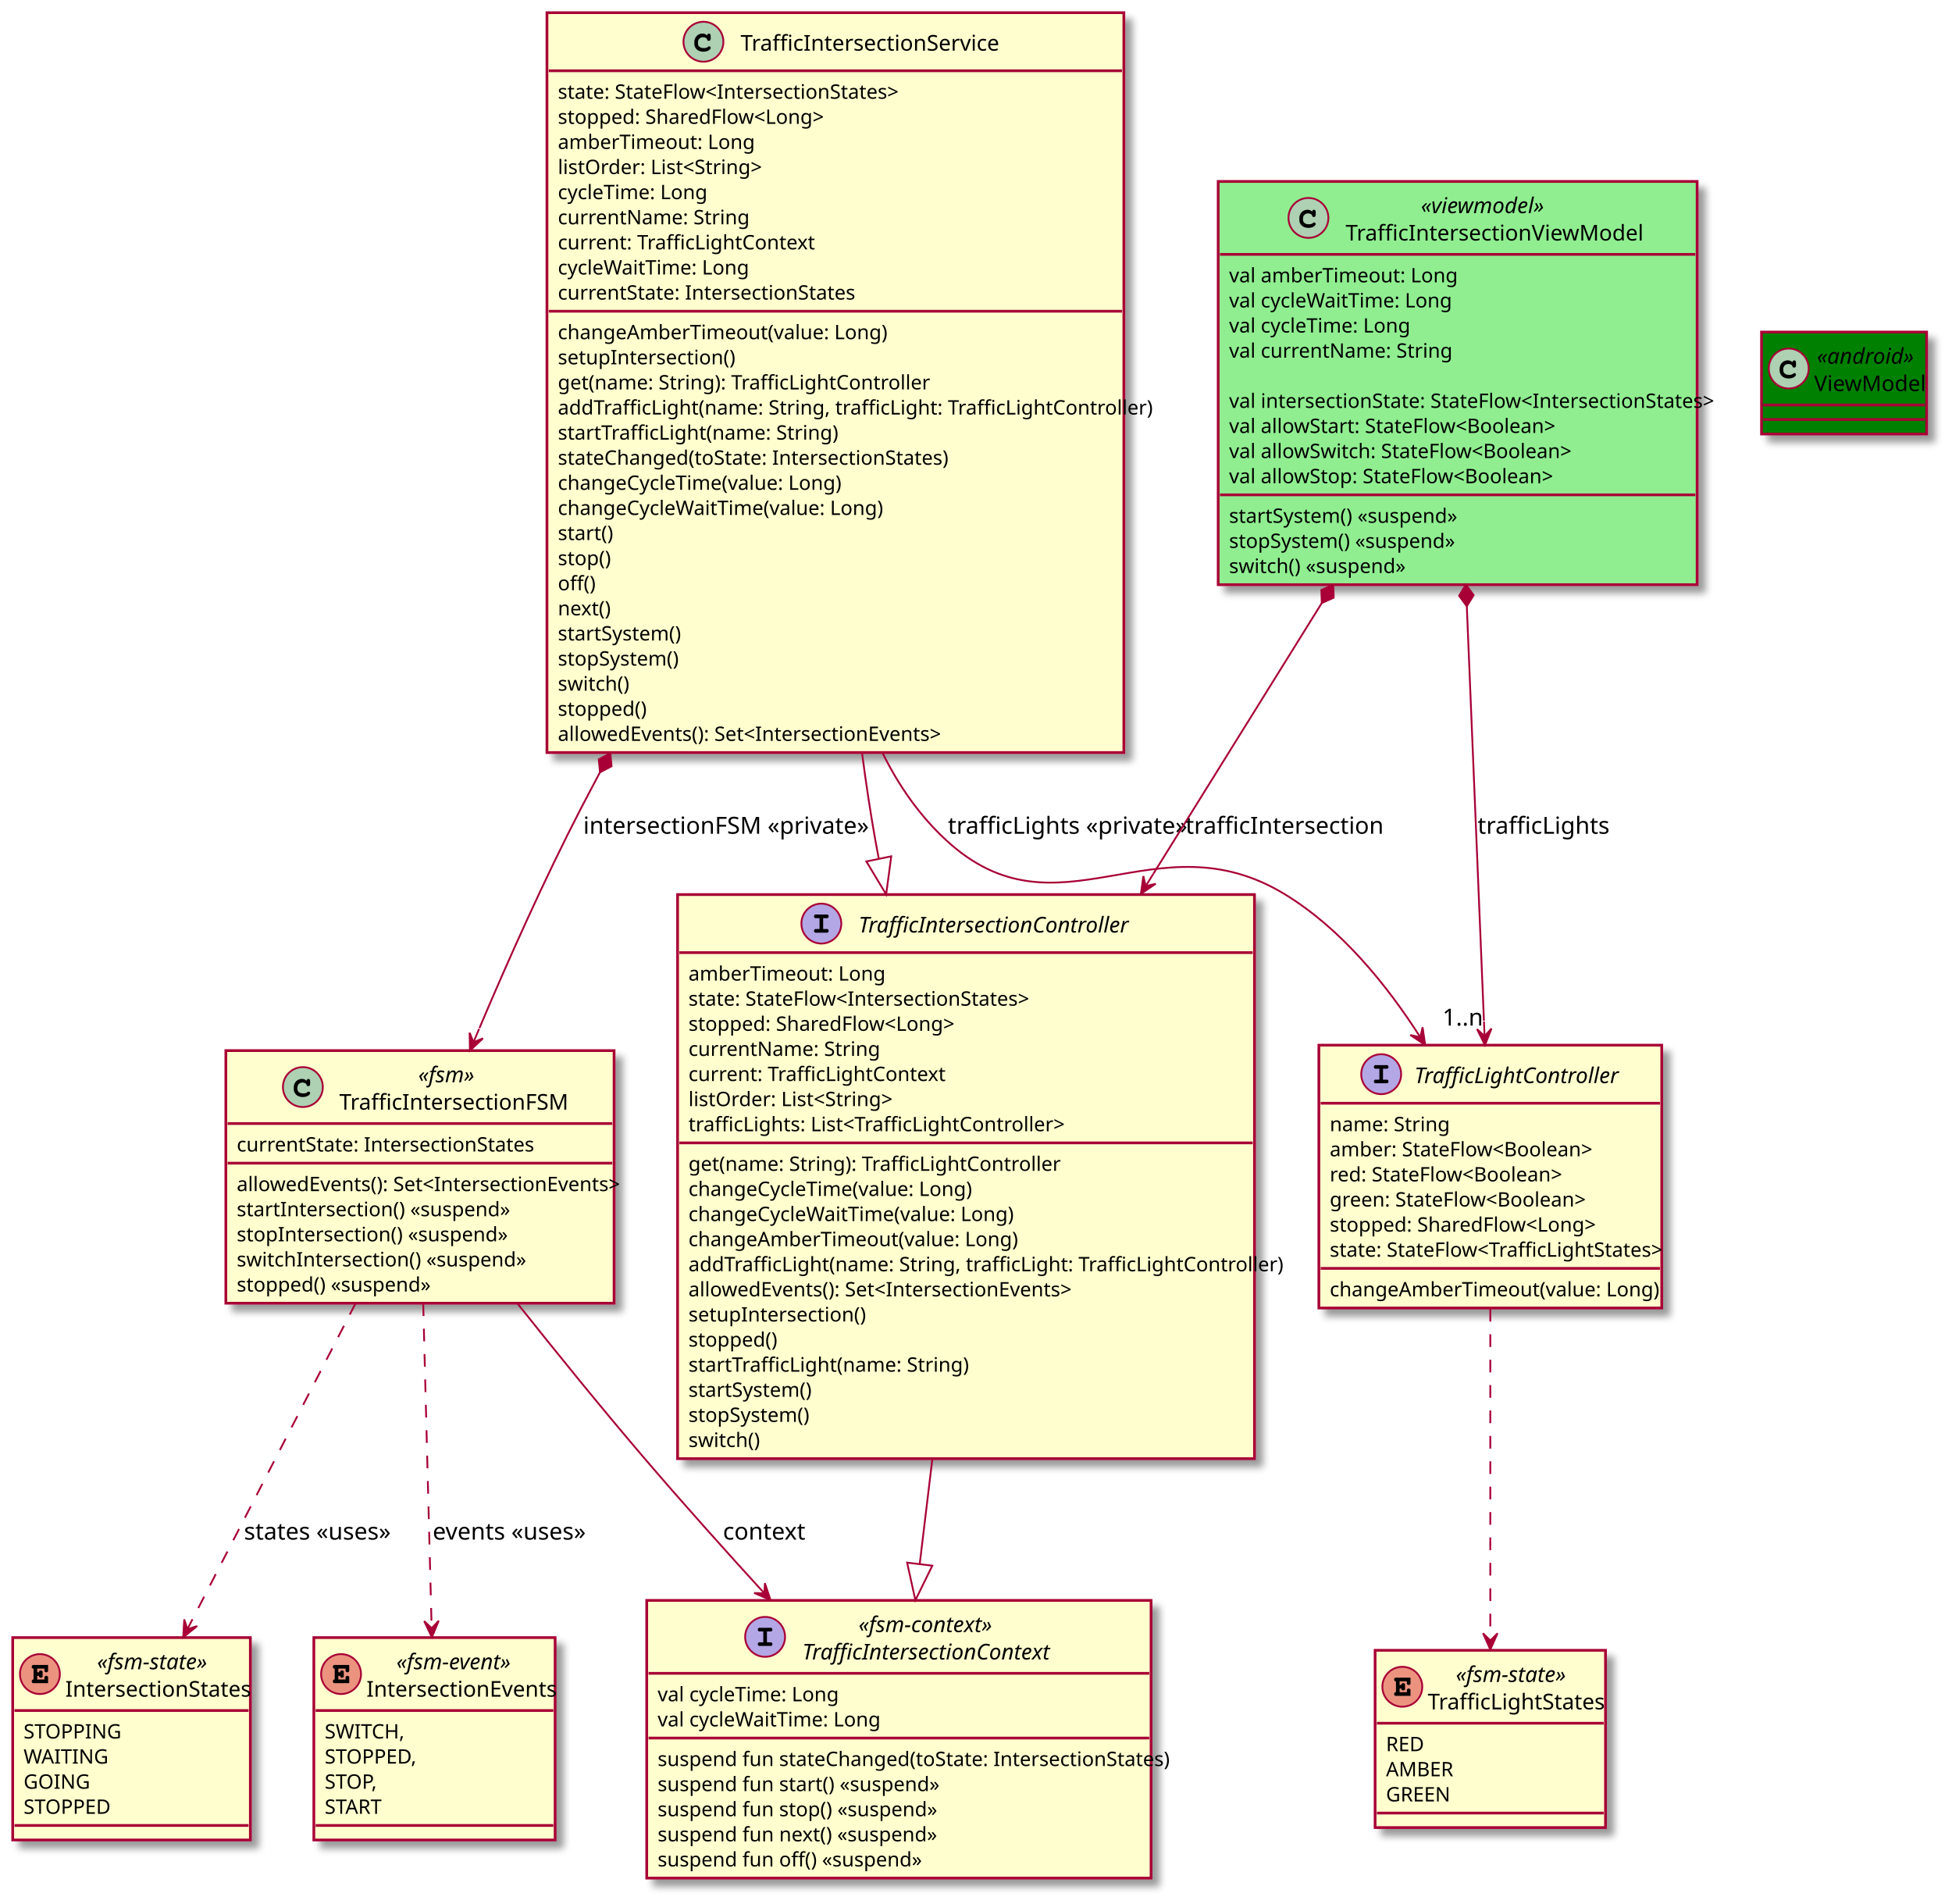
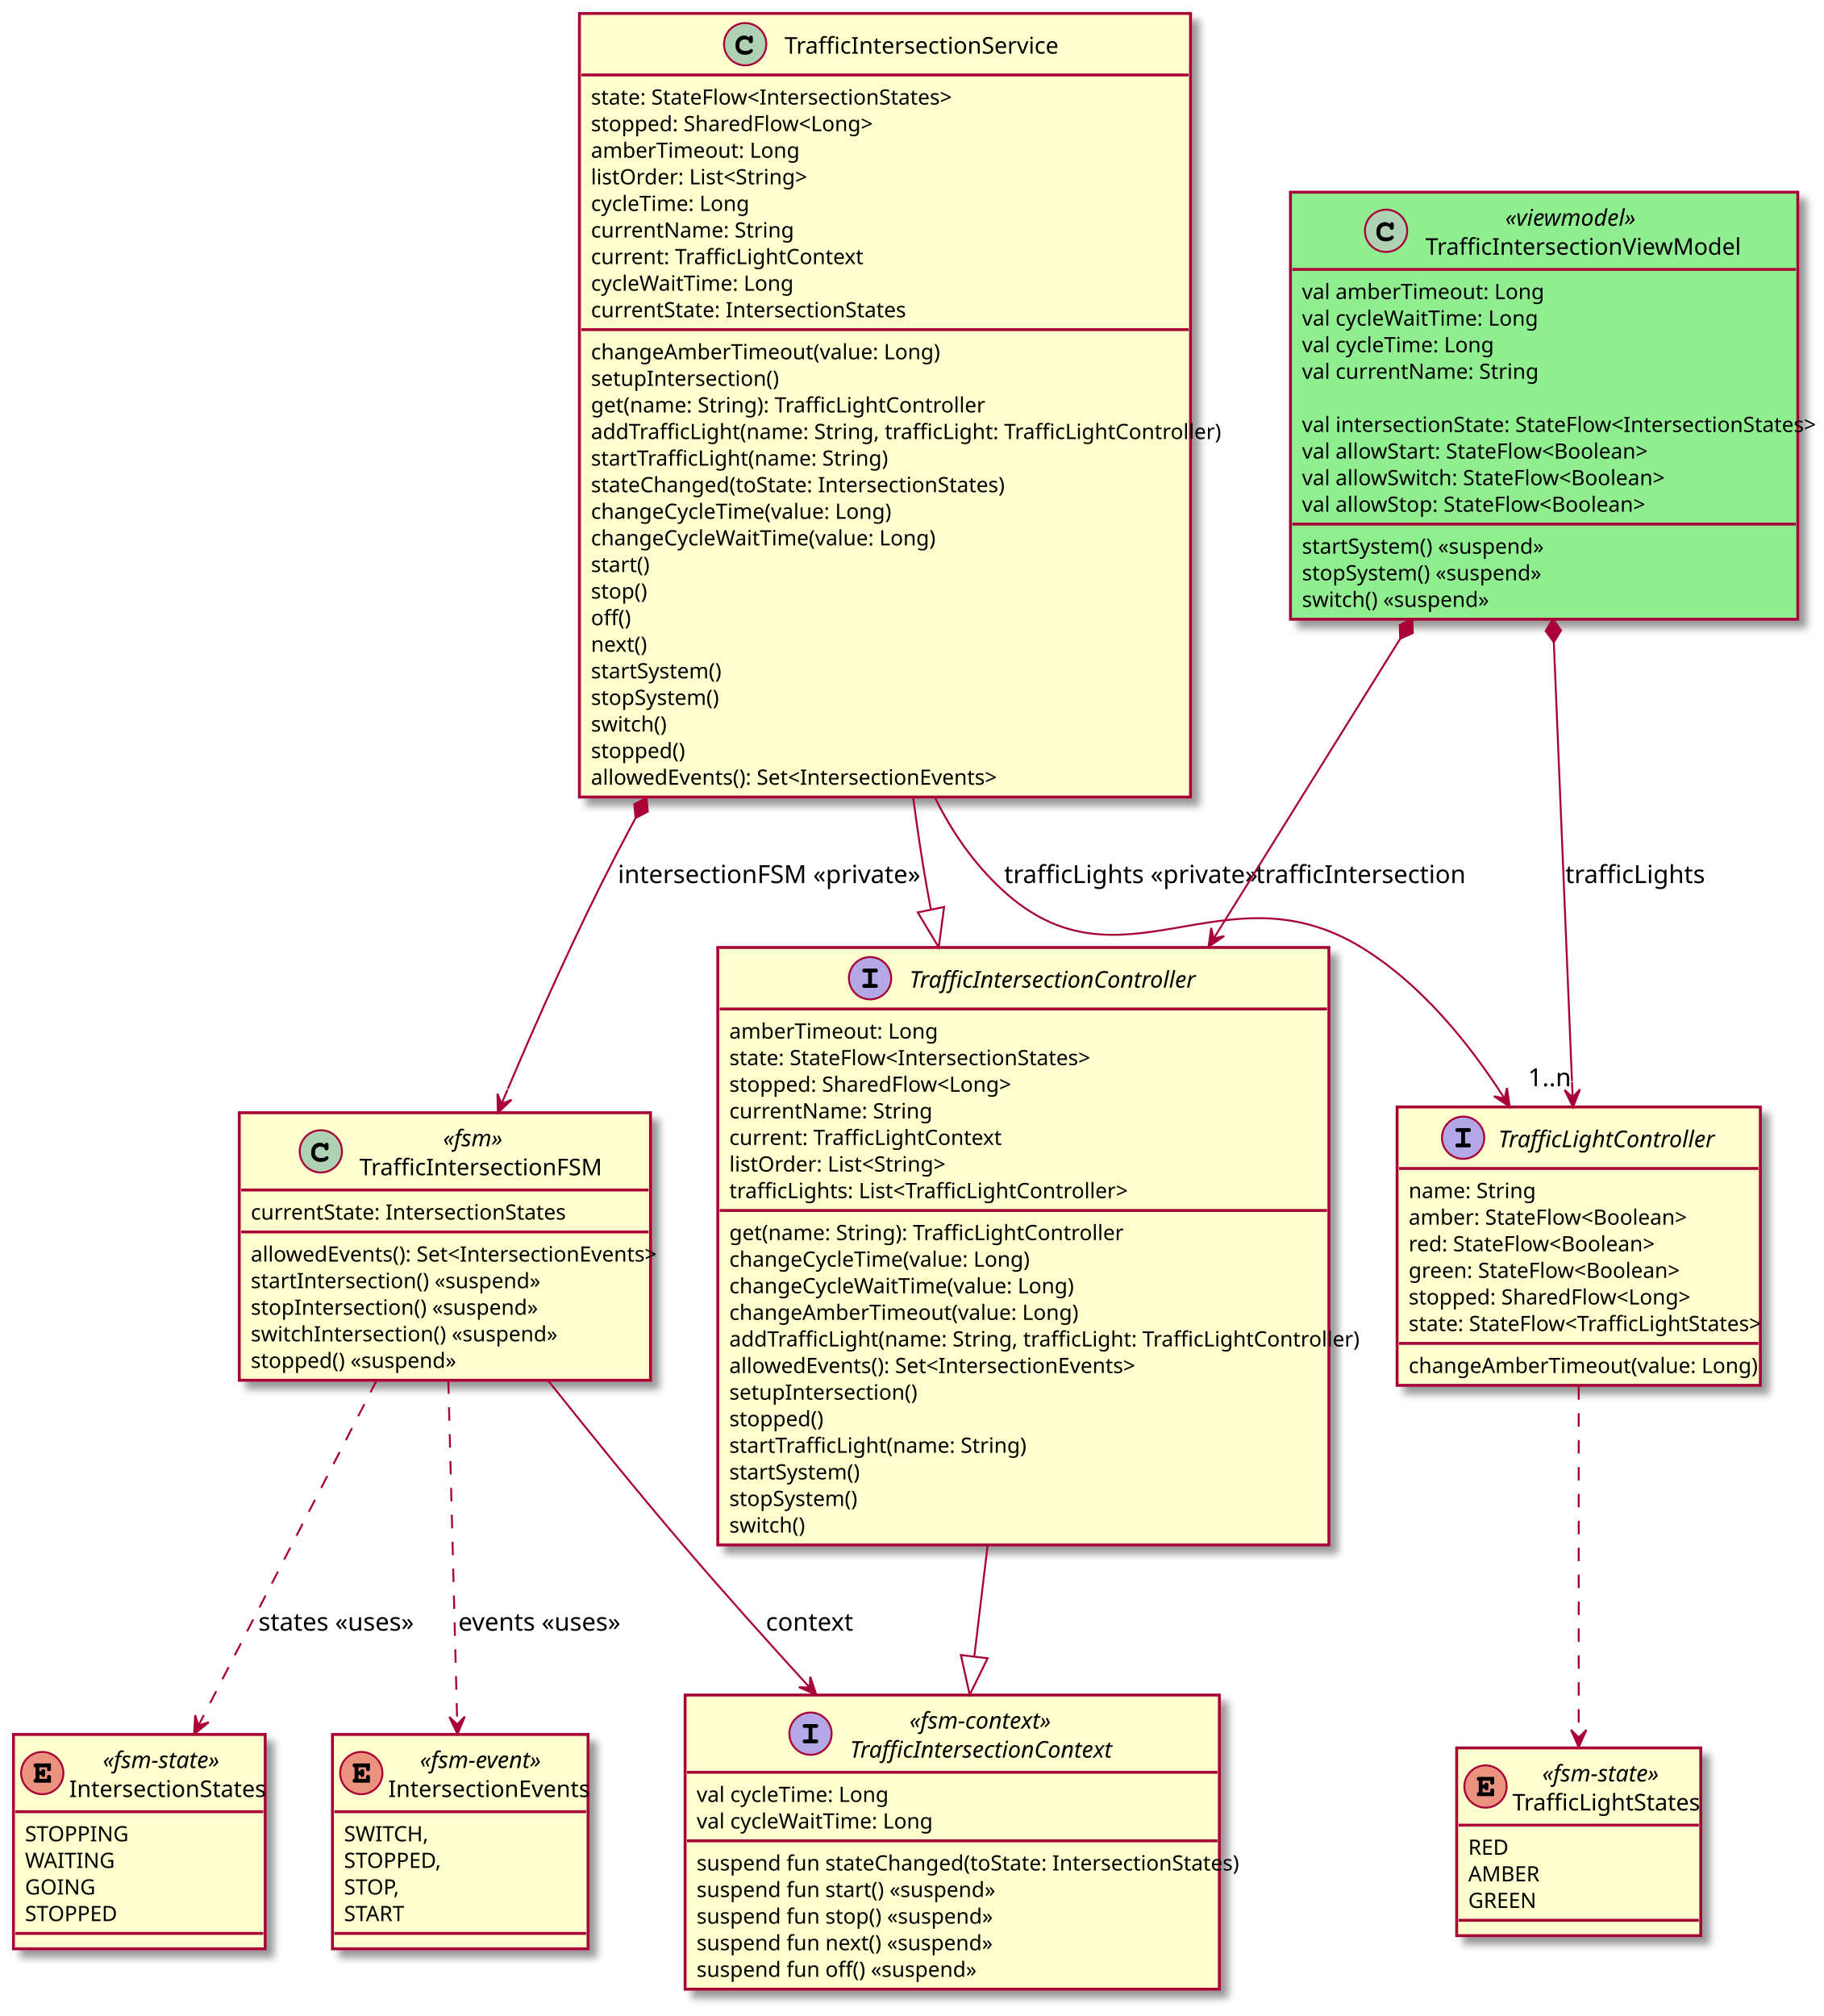
- <svg xmlns="http://www.w3.org/2000/svg" contentScriptType="application/ecmascript" contentStyleType="text/css" height="1049px" preserveAspectRatio="none" style="width:1076px;height:1049px;background:#FFFFFF;" version="1.1" viewBox="0 0 1076 1049" width="1076px" zoomAndPan="magnify">
+ <svg xmlns="http://www.w3.org/2000/svg" contentScriptType="application/ecmascript" contentStyleType="text/css" height="1049px" preserveAspectRatio="none" style="width:949px;height:1049px;background:#FFFFFF;" version="1.1" viewBox="0 0 949 1049" width="949px" zoomAndPan="magnify">
  <defs>
-     <filter height="300%" id="f8asxuftfa3bj" width="300%" x="-1" y="-1">
+     <filter height="300%" id="fidigchudh7mb" width="300%" x="-1" y="-1">
      <feGaussianBlur result="blurOut" stdDeviation="2.0" />
      <feColorMatrix in="blurOut" result="blurOut2" type="matrix" values="0 0 0 0 0 0 0 0 0 0 0 0 0 0 0 0 0 0 .4 0" />
      <feOffset dx="4.0" dy="4.0" in="blurOut2" result="blurOut3" />
      <feBlend in="SourceGraphic" in2="blurOut3" mode="normal" />
    </filter>
  </defs>
  <g>
-     <rect codeLine="2" fill="#FEFECE" filter="url(#f8asxuftfa3bj)" height="97.695" id="TrafficLightStates" style="stroke:#A80036;stroke-width:1.5;" width="127" x="758" y="909.5" />
+     <rect codeLine="2" fill="#FEFECE" filter="url(#fidigchudh7mb)" height="97.695" id="TrafficLightStates" style="stroke:#A80036;stroke-width:1.5;" width="127" x="758" y="909.5" />
    <ellipse cx="773" cy="929.594" fill="#EB937F" rx="11" ry="11" style="stroke:#A80036;stroke-width:1.0;" />
    <path d="M771.5,930.594 L771.5,932.594 L775.5,932.594 L775.5,931.594 L775.5,931.109 L776.125,930.594 L776.5,930.594 L776.875,930.594 L777.5,931.109 L777.5,931.594 L777.5,934.594 L769.5,934.594 L769.016,934.594 L768.5,933.969 L768.5,933.594 L768.5,933.219 L769.016,932.594 L769.5,932.594 L769.5,932.594 L769.5,926.594 L769.5,926.594 L769.016,926.594 L768.5,925.969 L768.5,925.594 L768.5,925.219 L769.016,924.594 L769.5,924.594 L777.5,924.594 L777.5,927.594 L777.5,928.078 L776.875,928.594 L776.5,928.594 L776.125,928.594 L775.5,928.078 L775.5,927.594 L775.5,926.594 L771.5,926.594 L771.5,928.594 L772.5,928.594 L772.5,928.109 L772.5,928.109 L773.125,927.594 L773.5,927.594 L773.875,927.594 L774.5,928.109 L774.5,928.594 L774.5,930.594 L774.5,931.078 L773.875,931.594 L773.875,931.594 L773.5,931.594 L773.125,931.594 L772.5,931.078 L772.5,931.078 L772.5,930.594 L771.5,930.594 Z " fill="#000000" />
    <text fill="#000000" font-family="sans-serif" font-size="12" font-style="italic" lengthAdjust="spacing" textLength="64" x="802.5" y="926.957">«fsm-state»</text>
    <text fill="#000000" font-family="sans-serif" font-size="12" lengthAdjust="spacing" textLength="95" x="787" y="942.051">TrafficLightStates</text>
    <line style="stroke:#A80036;stroke-width:1.5;" x1="759" x2="884" y1="949.688" y2="949.688" />
    <text fill="#000000" font-family="sans-serif" font-size="11" lengthAdjust="spacing" textLength="20" x="764" y="965.106">RED</text>
    <text fill="#000000" font-family="sans-serif" font-size="11" lengthAdjust="spacing" textLength="36" x="764" y="978.942">AMBER</text>
    <text fill="#000000" font-family="sans-serif" font-size="11" lengthAdjust="spacing" textLength="34" x="764" y="992.778">GREEN</text>
    <line style="stroke:#A80036;stroke-width:1.5;" x1="759" x2="884" y1="999.195" y2="999.195" />
-     <rect codeLine="8" fill="#FEFECE" filter="url(#f8asxuftfa3bj)" height="144.852" id="TrafficLightController" style="stroke:#A80036;stroke-width:1.5;" width="189" x="727" y="576" />
+     <rect codeLine="8" fill="#FEFECE" filter="url(#fidigchudh7mb)" height="144.852" id="TrafficLightController" style="stroke:#A80036;stroke-width:1.5;" width="189" x="727" y="576" />
    <ellipse cx="761.35" cy="592" fill="#B4A7E5" rx="11" ry="11" style="stroke:#A80036;stroke-width:1.0;" />
    <path d="M762.35,589 L762.35,595 L764.35,595 L764.834,595 L765.35,595.625 L765.35,596 L765.35,596.375 L764.834,597 L764.35,597 L758.35,597 L757.866,597 L757.35,596.375 L757.35,596 L757.35,595.625 L757.866,595 L758.35,595 L760.35,595 L760.35,589 L758.35,589 L757.866,589 L757.35,588.375 L757.35,588 L757.35,587.625 L757.866,587 L758.35,587 L764.35,587 L764.834,587 L765.35,587.625 L765.35,588 L765.35,588.375 L764.834,589 L764.35,589 L762.35,589 Z " fill="#000000" />
    <text fill="#000000" font-family="sans-serif" font-size="12" font-style="italic" lengthAdjust="spacing" textLength="114" x="779.65" y="596.91">TrafficLightController</text>
    <line style="stroke:#A80036;stroke-width:1.5;" x1="728" x2="915" y1="608" y2="608" />
    <text fill="#000000" font-family="sans-serif" font-size="11" lengthAdjust="spacing" textLength="60" x="733" y="623.419">name: String</text>
    <text fill="#000000" font-family="sans-serif" font-size="11" lengthAdjust="spacing" textLength="136" x="733" y="637.255">amber: StateFlow&lt;Boolean&gt;</text>
    <text fill="#000000" font-family="sans-serif" font-size="11" lengthAdjust="spacing" textLength="122" x="733" y="651.091">red: StateFlow&lt;Boolean&gt;</text>
    <text fill="#000000" font-family="sans-serif" font-size="11" lengthAdjust="spacing" textLength="134" x="733" y="664.927">green: StateFlow&lt;Boolean&gt;</text>
    <text fill="#000000" font-family="sans-serif" font-size="11" lengthAdjust="spacing" textLength="140" x="733" y="678.763">stopped: SharedFlow&lt;Long&gt;</text>
    <text fill="#000000" font-family="sans-serif" font-size="11" lengthAdjust="spacing" textLength="177" x="733" y="692.599">state: StateFlow&lt;TrafficLightStates&gt;</text>
    <line style="stroke:#A80036;stroke-width:1.5;" x1="728" x2="915" y1="699.016" y2="699.016" />
    <text fill="#000000" font-family="sans-serif" font-size="11" lengthAdjust="spacing" textLength="169" x="733" y="714.435">changeAmberTimeout(value: Long)</text>
-     <rect codeLine="20" fill="#FEFECE" filter="url(#f8asxuftfa3bj)" height="111.531" id="IntersectionStates" style="stroke:#A80036;stroke-width:1.5;" width="131" x="7" y="902.5" />
+     <rect codeLine="20" fill="#FEFECE" filter="url(#fidigchudh7mb)" height="111.531" id="IntersectionStates" style="stroke:#A80036;stroke-width:1.5;" width="131" x="7" y="902.5" />
    <ellipse cx="22" cy="922.594" fill="#EB937F" rx="11" ry="11" style="stroke:#A80036;stroke-width:1.0;" />
    <path d="M20.5,923.594 L20.5,925.594 L24.5,925.594 L24.5,924.594 L24.5,924.109 L25.125,923.594 L25.5,923.594 L25.875,923.594 L26.5,924.109 L26.5,924.594 L26.5,927.594 L18.5,927.594 L18.016,927.594 L17.5,926.969 L17.5,926.594 L17.5,926.219 L18.016,925.594 L18.5,925.594 L18.5,925.594 L18.5,919.594 L18.5,919.594 L18.016,919.594 L17.5,918.969 L17.5,918.594 L17.5,918.219 L18.016,917.594 L18.5,917.594 L26.5,917.594 L26.5,920.594 L26.5,921.078 L25.875,921.594 L25.5,921.594 L25.125,921.594 L24.5,921.078 L24.5,920.594 L24.5,919.594 L20.5,919.594 L20.5,921.594 L21.5,921.594 L21.5,921.109 L21.5,921.109 L22.125,920.594 L22.5,920.594 L22.875,920.594 L23.5,921.109 L23.5,921.594 L23.5,923.594 L23.5,924.078 L22.875,924.594 L22.875,924.594 L22.5,924.594 L22.125,924.594 L21.5,924.078 L21.5,924.078 L21.5,923.594 L20.5,923.594 Z " fill="#000000" />
    <text fill="#000000" font-family="sans-serif" font-size="12" font-style="italic" lengthAdjust="spacing" textLength="64" x="53.5" y="919.957">«fsm-state»</text>
    <text fill="#000000" font-family="sans-serif" font-size="12" lengthAdjust="spacing" textLength="99" x="36" y="935.051">IntersectionStates</text>
    <line style="stroke:#A80036;stroke-width:1.5;" x1="8" x2="137" y1="942.688" y2="942.688" />
    <text fill="#000000" font-family="sans-serif" font-size="11" lengthAdjust="spacing" textLength="50" x="13" y="958.106">STOPPING</text>
    <text fill="#000000" font-family="sans-serif" font-size="11" lengthAdjust="spacing" textLength="43" x="13" y="971.942">WAITING</text>
    <text fill="#000000" font-family="sans-serif" font-size="11" lengthAdjust="spacing" textLength="33" x="13" y="985.778">GOING</text>
    <text fill="#000000" font-family="sans-serif" font-size="11" lengthAdjust="spacing" textLength="46" x="13" y="999.614">STOPPED</text>
    <line style="stroke:#A80036;stroke-width:1.5;" x1="8" x2="137" y1="1006.031" y2="1006.031" />
-     <rect codeLine="27" fill="#FEFECE" filter="url(#f8asxuftfa3bj)" height="111.531" id="IntersectionEvents" style="stroke:#A80036;stroke-width:1.5;" width="133" x="173" y="902.5" />
+     <rect codeLine="27" fill="#FEFECE" filter="url(#fidigchudh7mb)" height="111.531" id="IntersectionEvents" style="stroke:#A80036;stroke-width:1.5;" width="133" x="173" y="902.5" />
    <ellipse cx="188" cy="922.594" fill="#EB937F" rx="11" ry="11" style="stroke:#A80036;stroke-width:1.0;" />
    <path d="M186.5,923.594 L186.5,925.594 L190.5,925.594 L190.5,924.594 L190.5,924.109 L191.125,923.594 L191.5,923.594 L191.875,923.594 L192.5,924.109 L192.5,924.594 L192.5,927.594 L184.5,927.594 L184.016,927.594 L183.5,926.969 L183.5,926.594 L183.5,926.219 L184.016,925.594 L184.5,925.594 L184.5,925.594 L184.5,919.594 L184.5,919.594 L184.016,919.594 L183.5,918.969 L183.5,918.594 L183.5,918.219 L184.016,917.594 L184.5,917.594 L192.5,917.594 L192.5,920.594 L192.5,921.078 L191.875,921.594 L191.5,921.594 L191.125,921.594 L190.5,921.078 L190.5,920.594 L190.5,919.594 L186.5,919.594 L186.5,921.594 L187.5,921.594 L187.5,921.109 L187.5,921.109 L188.125,920.594 L188.5,920.594 L188.875,920.594 L189.5,921.109 L189.5,921.594 L189.5,923.594 L189.5,924.078 L188.875,924.594 L188.875,924.594 L188.5,924.594 L188.125,924.594 L187.5,924.078 L187.5,924.078 L187.5,923.594 L186.5,923.594 Z " fill="#000000" />
    <text fill="#000000" font-family="sans-serif" font-size="12" font-style="italic" lengthAdjust="spacing" textLength="68" x="218.5" y="919.957">«fsm-event»</text>
    <text fill="#000000" font-family="sans-serif" font-size="12" lengthAdjust="spacing" textLength="101" x="202" y="935.051">IntersectionEvents</text>
    <line style="stroke:#A80036;stroke-width:1.5;" x1="174" x2="305" y1="942.688" y2="942.688" />
    <text fill="#000000" font-family="sans-serif" font-size="11" lengthAdjust="spacing" textLength="42" x="179" y="958.106">SWITCH,</text>
    <text fill="#000000" font-family="sans-serif" font-size="11" lengthAdjust="spacing" textLength="49" x="179" y="971.942">STOPPED,</text>
    <text fill="#000000" font-family="sans-serif" font-size="11" lengthAdjust="spacing" textLength="30" x="179" y="985.778">STOP,</text>
    <text fill="#000000" font-family="sans-serif" font-size="11" lengthAdjust="spacing" textLength="34" x="179" y="999.614">START</text>
    <line style="stroke:#A80036;stroke-width:1.5;" x1="174" x2="305" y1="1006.031" y2="1006.031" />
-     <rect codeLine="34" fill="#FEFECE" filter="url(#f8asxuftfa3bj)" height="153.039" id="TrafficIntersectionContext" style="stroke:#A80036;stroke-width:1.5;" width="278" x="356.5" y="882" />
+     <rect codeLine="34" fill="#FEFECE" filter="url(#fidigchudh7mb)" height="153.039" id="TrafficIntersectionContext" style="stroke:#A80036;stroke-width:1.5;" width="278" x="356.5" y="882" />
    <ellipse cx="421.75" cy="902.094" fill="#B4A7E5" rx="11" ry="11" style="stroke:#A80036;stroke-width:1.0;" />
    <path d="M422.75,899.094 L422.75,905.094 L424.75,905.094 L425.234,905.094 L425.75,905.719 L425.75,906.094 L425.75,906.469 L425.234,907.094 L424.75,907.094 L418.75,907.094 L418.266,907.094 L417.75,906.469 L417.75,906.094 L417.75,905.719 L418.266,905.094 L418.75,905.094 L420.75,905.094 L420.75,899.094 L418.75,899.094 L418.266,899.094 L417.75,898.469 L417.75,898.094 L417.75,897.719 L418.266,897.094 L418.75,897.094 L424.75,897.094 L425.234,897.094 L425.75,897.719 L425.75,898.094 L425.75,898.469 L425.234,899.094 L424.75,899.094 L422.75,899.094 Z " fill="#000000" />
    <text fill="#000000" font-family="sans-serif" font-size="12" font-style="italic" lengthAdjust="spacing" textLength="77" x="473.25" y="899.457">«fsm-context»</text>
    <text fill="#000000" font-family="sans-serif" font-size="12" font-style="italic" lengthAdjust="spacing" textLength="139" x="442.25" y="914.551">TrafficIntersectionContext</text>
    <line style="stroke:#A80036;stroke-width:1.5;" x1="357.5" x2="633.5" y1="922.188" y2="922.188" />
    <text fill="#000000" font-family="sans-serif" font-size="11" lengthAdjust="spacing" textLength="95" x="362.5" y="937.606">val cycleTime: Long</text>
    <text fill="#000000" font-family="sans-serif" font-size="11" lengthAdjust="spacing" textLength="116" x="362.5" y="951.442">val cycleWaitTime: Long</text>
    <line style="stroke:#A80036;stroke-width:1.5;" x1="357.5" x2="633.5" y1="957.859" y2="957.859" />
    <text fill="#000000" font-family="sans-serif" font-size="11" lengthAdjust="spacing" textLength="266" x="362.5" y="973.278">suspend fun stateChanged(toState: IntersectionStates)</text>
    <text fill="#000000" font-family="sans-serif" font-size="11" lengthAdjust="spacing" textLength="151" x="362.5" y="987.114">suspend fun start() «suspend»</text>
    <text fill="#000000" font-family="sans-serif" font-size="11" lengthAdjust="spacing" textLength="150" x="362.5" y="1000.95">suspend fun stop() «suspend»</text>
    <text fill="#000000" font-family="sans-serif" font-size="11" lengthAdjust="spacing" textLength="150" x="362.5" y="1014.786">suspend fun next() «suspend»</text>
    <text fill="#000000" font-family="sans-serif" font-size="11" lengthAdjust="spacing" textLength="143" x="362.5" y="1028.622">suspend fun off() «suspend»</text>
-     <rect codeLine="44" fill="#FEFECE" filter="url(#f8asxuftfa3bj)" height="139.203" id="TrafficIntersectionFSM" style="stroke:#A80036;stroke-width:1.5;" width="214" x="124.5" y="579" />
+     <rect codeLine="44" fill="#FEFECE" filter="url(#fidigchudh7mb)" height="139.203" id="TrafficIntersectionFSM" style="stroke:#A80036;stroke-width:1.5;" width="214" x="124.5" y="579" />
    <ellipse cx="166.95" cy="599.094" fill="#ADD1B2" rx="11" ry="11" style="stroke:#A80036;stroke-width:1.0;" />
    <path d="M168.95,595.594 Q169.153,595.094 169.387,594.844 Q169.622,594.594 169.887,594.594 Q170.356,594.594 170.653,594.875 Q170.95,595.156 170.95,595.812 L170.95,597.375 Q170.95,598.031 170.669,598.312 Q170.387,598.594 169.95,598.594 Q169.559,598.594 169.309,598.422 Q169.059,598.25 168.95,597.797 Q168.903,597.484 168.731,597.312 Q168.419,596.984 167.856,596.797 Q167.294,596.594 166.731,596.594 Q166.028,596.594 165.434,596.875 Q164.856,597.156 164.403,597.781 Q163.95,598.406 163.95,599.266 L163.95,600.188 Q163.95,601.219 164.794,601.906 Q165.637,602.594 167.137,602.594 Q168.028,602.594 168.653,602.391 Q169.012,602.281 169.419,601.922 Q169.684,601.719 169.825,601.656 Q169.966,601.594 170.137,601.594 Q170.466,601.594 170.7,601.859 Q170.95,602.109 170.95,602.469 Q170.95,602.812 170.606,603.219 Q170.106,603.812 169.309,604.141 Q168.262,604.594 166.981,604.594 Q165.481,604.594 164.278,604 Q163.309,603.531 162.622,602.516 Q161.95,601.5 161.95,600.297 L161.95,599.203 Q161.95,597.953 162.544,596.859 Q163.153,595.766 164.2,595.188 Q165.262,594.594 166.45,594.594 Q167.169,594.594 167.794,594.844 Q168.419,595.094 168.95,595.594 Z " fill="#000000" />
    <text fill="#000000" font-family="sans-serif" font-size="12" font-style="italic" lengthAdjust="spacing" textLength="34" x="230.55" y="596.457">«fsm»</text>
    <text fill="#000000" font-family="sans-serif" font-size="12" lengthAdjust="spacing" textLength="121" x="187.05" y="611.551">TrafficIntersectionFSM</text>
    <line style="stroke:#A80036;stroke-width:1.5;" x1="125.5" x2="337.5" y1="619.188" y2="619.188" />
    <text fill="#000000" font-family="sans-serif" font-size="11" lengthAdjust="spacing" textLength="153" x="130.5" y="634.606">currentState: IntersectionStates</text>
    <line style="stroke:#A80036;stroke-width:1.5;" x1="125.5" x2="337.5" y1="641.023" y2="641.023" />
    <text fill="#000000" font-family="sans-serif" font-size="11" lengthAdjust="spacing" textLength="202" x="130.5" y="656.442">allowedEvents(): Set&lt;IntersectionEvents&gt;</text>
    <text fill="#000000" font-family="sans-serif" font-size="11" lengthAdjust="spacing" textLength="143" x="130.5" y="670.278">startIntersection() «suspend»</text>
    <text fill="#000000" font-family="sans-serif" font-size="11" lengthAdjust="spacing" textLength="142" x="130.5" y="684.114">stopIntersection() «suspend»</text>
    <text fill="#000000" font-family="sans-serif" font-size="11" lengthAdjust="spacing" textLength="154" x="130.5" y="697.95">switchIntersection() «suspend»</text>
    <text fill="#000000" font-family="sans-serif" font-size="11" lengthAdjust="spacing" textLength="104" x="130.5" y="711.786">stopped() «suspend»</text>
-     <rect codeLine="57" fill="#FEFECE" filter="url(#f8asxuftfa3bj)" height="310.883" id="TrafficIntersectionController" style="stroke:#A80036;stroke-width:1.5;" width="318" x="373.5" y="493" />
+     <rect codeLine="57" fill="#FEFECE" filter="url(#fidigchudh7mb)" height="310.883" id="TrafficIntersectionController" style="stroke:#A80036;stroke-width:1.5;" width="318" x="373.5" y="493" />
    <ellipse cx="452.75" cy="509" fill="#B4A7E5" rx="11" ry="11" style="stroke:#A80036;stroke-width:1.0;" />
    <path d="M453.75,506 L453.75,512 L455.75,512 L456.234,512 L456.75,512.625 L456.75,513 L456.75,513.375 L456.234,514 L455.75,514 L449.75,514 L449.266,514 L448.75,513.375 L448.75,513 L448.75,512.625 L449.266,512 L449.75,512 L451.75,512 L451.75,506 L449.75,506 L449.266,506 L448.75,505.375 L448.75,505 L448.75,504.625 L449.266,504 L449.75,504 L455.75,504 L456.234,504 L456.75,504.625 L456.75,505 L456.75,505.375 L456.234,506 L455.75,506 L453.75,506 Z " fill="#000000" />
    <text fill="#000000" font-family="sans-serif" font-size="12" font-style="italic" lengthAdjust="spacing" textLength="151" x="473.25" y="513.91">TrafficIntersectionController</text>
    <line style="stroke:#A80036;stroke-width:1.5;" x1="374.5" x2="690.5" y1="525" y2="525" />
    <text fill="#000000" font-family="sans-serif" font-size="11" lengthAdjust="spacing" textLength="97" x="379.5" y="540.419">amberTimeout: Long</text>
    <text fill="#000000" font-family="sans-serif" font-size="11" lengthAdjust="spacing" textLength="178" x="379.5" y="554.255">state: StateFlow&lt;IntersectionStates&gt;</text>
    <text fill="#000000" font-family="sans-serif" font-size="11" lengthAdjust="spacing" textLength="140" x="379.5" y="568.091">stopped: SharedFlow&lt;Long&gt;</text>
    <text fill="#000000" font-family="sans-serif" font-size="11" lengthAdjust="spacing" textLength="96" x="379.5" y="581.927">currentName: String</text>
    <text fill="#000000" font-family="sans-serif" font-size="11" lengthAdjust="spacing" textLength="133" x="379.5" y="595.763">current: TrafficLightContext</text>
    <text fill="#000000" font-family="sans-serif" font-size="11" lengthAdjust="spacing" textLength="104" x="379.5" y="609.599">listOrder: List&lt;String&gt;</text>
    <text fill="#000000" font-family="sans-serif" font-size="11" lengthAdjust="spacing" textLength="194" x="379.5" y="623.435">trafficLights: List&lt;TrafficLightController&gt;</text>
    <line style="stroke:#A80036;stroke-width:1.5;" x1="374.5" x2="690.5" y1="629.852" y2="629.852" />
    <text fill="#000000" font-family="sans-serif" font-size="11" lengthAdjust="spacing" textLength="190" x="379.5" y="645.27">get(name: String): TrafficLightController</text>
    <text fill="#000000" font-family="sans-serif" font-size="11" lengthAdjust="spacing" textLength="149" x="379.5" y="659.106">changeCycleTime(value: Long)</text>
    <text fill="#000000" font-family="sans-serif" font-size="11" lengthAdjust="spacing" textLength="170" x="379.5" y="672.942">changeCycleWaitTime(value: Long)</text>
    <text fill="#000000" font-family="sans-serif" font-size="11" lengthAdjust="spacing" textLength="169" x="379.5" y="686.778">changeAmberTimeout(value: Long)</text>
    <text fill="#000000" font-family="sans-serif" font-size="11" lengthAdjust="spacing" textLength="306" x="379.5" y="700.614">addTrafficLight(name: String, trafficLight: TrafficLightController)</text>
    <text fill="#000000" font-family="sans-serif" font-size="11" lengthAdjust="spacing" textLength="202" x="379.5" y="714.45">allowedEvents(): Set&lt;IntersectionEvents&gt;</text>
    <text fill="#000000" font-family="sans-serif" font-size="11" lengthAdjust="spacing" textLength="91" x="379.5" y="728.286">setupIntersection()</text>
    <text fill="#000000" font-family="sans-serif" font-size="11" lengthAdjust="spacing" textLength="47" x="379.5" y="742.122">stopped()</text>
    <text fill="#000000" font-family="sans-serif" font-size="11" lengthAdjust="spacing" textLength="145" x="379.5" y="755.958">startTrafficLight(name: String)</text>
    <text fill="#000000" font-family="sans-serif" font-size="11" lengthAdjust="spacing" textLength="66" x="379.5" y="769.794">startSystem()</text>
    <text fill="#000000" font-family="sans-serif" font-size="11" lengthAdjust="spacing" textLength="65" x="379.5" y="783.63">stopSystem()</text>
    <text fill="#000000" font-family="sans-serif" font-size="11" lengthAdjust="spacing" textLength="41" x="379.5" y="797.466">switch()</text>
-     <rect codeLine="81" fill="#FEFECE" filter="url(#f8asxuftfa3bj)" height="407.734" id="TrafficIntersectionService" style="stroke:#A80036;stroke-width:1.5;" width="318" x="301.5" y="7" />
+     <rect codeLine="81" fill="#FEFECE" filter="url(#fidigchudh7mb)" height="407.734" id="TrafficIntersectionService" style="stroke:#A80036;stroke-width:1.5;" width="318" x="301.5" y="7" />
    <ellipse cx="387.75" cy="23" fill="#ADD1B2" rx="11" ry="11" style="stroke:#A80036;stroke-width:1.0;" />
    <path d="M389.75,19.5 Q389.953,19 390.188,18.75 Q390.422,18.5 390.688,18.5 Q391.156,18.5 391.453,18.781 Q391.75,19.062 391.75,19.719 L391.75,21.281 Q391.75,21.938 391.469,22.219 Q391.188,22.5 390.75,22.5 Q390.359,22.5 390.109,22.328 Q389.859,22.156 389.75,21.703 Q389.703,21.391 389.531,21.219 Q389.219,20.891 388.656,20.703 Q388.094,20.5 387.531,20.5 Q386.828,20.5 386.234,20.781 Q385.656,21.062 385.203,21.688 Q384.75,22.312 384.75,23.172 L384.75,24.094 Q384.75,25.125 385.594,25.812 Q386.438,26.5 387.938,26.5 Q388.828,26.5 389.453,26.297 Q389.812,26.188 390.219,25.828 Q390.484,25.625 390.625,25.562 Q390.766,25.5 390.938,25.5 Q391.266,25.5 391.5,25.766 Q391.75,26.016 391.75,26.375 Q391.75,26.719 391.406,27.125 Q390.906,27.719 390.109,28.047 Q389.062,28.5 387.781,28.5 Q386.281,28.5 385.078,27.906 Q384.109,27.438 383.422,26.422 Q382.75,25.406 382.75,24.203 L382.75,23.109 Q382.75,21.859 383.344,20.766 Q383.953,19.672 385,19.094 Q386.062,18.5 387.25,18.5 Q387.969,18.5 388.594,18.75 Q389.219,19 389.75,19.5 Z " fill="#000000" />
    <text fill="#000000" font-family="sans-serif" font-size="12" lengthAdjust="spacing" textLength="137" x="408.25" y="27.91">TrafficIntersectionService</text>
    <line style="stroke:#A80036;stroke-width:1.5;" x1="302.5" x2="618.5" y1="39" y2="39" />
    <text fill="#000000" font-family="sans-serif" font-size="11" lengthAdjust="spacing" textLength="178" x="307.5" y="54.419">state: StateFlow&lt;IntersectionStates&gt;</text>
    <text fill="#000000" font-family="sans-serif" font-size="11" lengthAdjust="spacing" textLength="140" x="307.5" y="68.255">stopped: SharedFlow&lt;Long&gt;</text>
    <text fill="#000000" font-family="sans-serif" font-size="11" lengthAdjust="spacing" textLength="97" x="307.5" y="82.091">amberTimeout: Long</text>
    <text fill="#000000" font-family="sans-serif" font-size="11" lengthAdjust="spacing" textLength="104" x="307.5" y="95.927">listOrder: List&lt;String&gt;</text>
    <text fill="#000000" font-family="sans-serif" font-size="11" lengthAdjust="spacing" textLength="78" x="307.5" y="109.763">cycleTime: Long</text>
    <text fill="#000000" font-family="sans-serif" font-size="11" lengthAdjust="spacing" textLength="96" x="307.5" y="123.599">currentName: String</text>
    <text fill="#000000" font-family="sans-serif" font-size="11" lengthAdjust="spacing" textLength="133" x="307.5" y="137.435">current: TrafficLightContext</text>
    <text fill="#000000" font-family="sans-serif" font-size="11" lengthAdjust="spacing" textLength="99" x="307.5" y="151.27">cycleWaitTime: Long</text>
    <text fill="#000000" font-family="sans-serif" font-size="11" lengthAdjust="spacing" textLength="153" x="307.5" y="165.106">currentState: IntersectionStates</text>
    <line style="stroke:#A80036;stroke-width:1.5;" x1="302.5" x2="618.5" y1="171.523" y2="171.523" />
    <text fill="#000000" font-family="sans-serif" font-size="11" lengthAdjust="spacing" textLength="169" x="307.5" y="186.942">changeAmberTimeout(value: Long)</text>
    <text fill="#000000" font-family="sans-serif" font-size="11" lengthAdjust="spacing" textLength="91" x="307.5" y="200.778">setupIntersection()</text>
    <text fill="#000000" font-family="sans-serif" font-size="11" lengthAdjust="spacing" textLength="190" x="307.5" y="214.614">get(name: String): TrafficLightController</text>
    <text fill="#000000" font-family="sans-serif" font-size="11" lengthAdjust="spacing" textLength="306" x="307.5" y="228.45">addTrafficLight(name: String, trafficLight: TrafficLightController)</text>
    <text fill="#000000" font-family="sans-serif" font-size="11" lengthAdjust="spacing" textLength="145" x="307.5" y="242.286">startTrafficLight(name: String)</text>
    <text fill="#000000" font-family="sans-serif" font-size="11" lengthAdjust="spacing" textLength="202" x="307.5" y="256.122">stateChanged(toState: IntersectionStates)</text>
    <text fill="#000000" font-family="sans-serif" font-size="11" lengthAdjust="spacing" textLength="149" x="307.5" y="269.958">changeCycleTime(value: Long)</text>
    <text fill="#000000" font-family="sans-serif" font-size="11" lengthAdjust="spacing" textLength="170" x="307.5" y="283.794">changeCycleWaitTime(value: Long)</text>
    <text fill="#000000" font-family="sans-serif" font-size="11" lengthAdjust="spacing" textLength="30" x="307.5" y="297.63">start()</text>
    <text fill="#000000" font-family="sans-serif" font-size="11" lengthAdjust="spacing" textLength="29" x="307.5" y="311.466">stop()</text>
    <text fill="#000000" font-family="sans-serif" font-size="11" lengthAdjust="spacing" textLength="22" x="307.5" y="325.302">off()</text>
    <text fill="#000000" font-family="sans-serif" font-size="11" lengthAdjust="spacing" textLength="29" x="307.5" y="339.138">next()</text>
    <text fill="#000000" font-family="sans-serif" font-size="11" lengthAdjust="spacing" textLength="66" x="307.5" y="352.974">startSystem()</text>
    <text fill="#000000" font-family="sans-serif" font-size="11" lengthAdjust="spacing" textLength="65" x="307.5" y="366.81">stopSystem()</text>
    <text fill="#000000" font-family="sans-serif" font-size="11" lengthAdjust="spacing" textLength="41" x="307.5" y="380.646">switch()</text>
    <text fill="#000000" font-family="sans-serif" font-size="11" lengthAdjust="spacing" textLength="47" x="307.5" y="394.481">stopped()</text>
    <text fill="#000000" font-family="sans-serif" font-size="11" lengthAdjust="spacing" textLength="202" x="307.5" y="408.317">allowedEvents(): Set&lt;IntersectionEvents&gt;</text>
-     <rect codeLine="114" fill="#90EE90" filter="url(#f8asxuftfa3bj)" height="222.219" id="TrafficIntersectionViewModel" style="stroke:#A80036;stroke-width:1.5;" width="264" x="671.5" y="100" />
+     <rect codeLine="114" fill="#90EE90" filter="url(#fidigchudh7mb)" height="222.219" id="TrafficIntersectionViewModel" style="stroke:#A80036;stroke-width:1.5;" width="264" x="671.5" y="100" />
    <ellipse cx="721.25" cy="120.094" fill="#ADD1B2" rx="11" ry="11" style="stroke:#A80036;stroke-width:1.0;" />
    <path d="M723.25,116.594 Q723.453,116.094 723.688,115.844 Q723.922,115.594 724.188,115.594 Q724.656,115.594 724.953,115.875 Q725.25,116.156 725.25,116.812 L725.25,118.375 Q725.25,119.031 724.969,119.312 Q724.688,119.594 724.25,119.594 Q723.859,119.594 723.609,119.422 Q723.359,119.25 723.25,118.797 Q723.203,118.484 723.031,118.312 Q722.719,117.984 722.156,117.797 Q721.594,117.594 721.031,117.594 Q720.328,117.594 719.734,117.875 Q719.156,118.156 718.703,118.781 Q718.25,119.406 718.25,120.266 L718.25,121.188 Q718.25,122.219 719.094,122.906 Q719.938,123.594 721.438,123.594 Q722.328,123.594 722.953,123.391 Q723.312,123.281 723.719,122.922 Q723.984,122.719 724.125,122.656 Q724.266,122.594 724.438,122.594 Q724.766,122.594 725,122.859 Q725.25,123.109 725.25,123.469 Q725.25,123.812 724.906,124.219 Q724.406,124.812 723.609,125.141 Q722.562,125.594 721.281,125.594 Q719.781,125.594 718.578,125 Q717.609,124.531 716.922,123.516 Q716.25,122.5 716.25,121.297 L716.25,120.203 Q716.25,118.953 716.844,117.859 Q717.453,116.766 718.5,116.188 Q719.562,115.594 720.75,115.594 Q721.469,115.594 722.094,115.844 Q722.719,116.094 723.25,116.594 Z " fill="#000000" />
    <text fill="#000000" font-family="sans-serif" font-size="12" font-style="italic" lengthAdjust="spacing" textLength="73" x="783.25" y="117.457">«viewmodel»</text>
    <text fill="#000000" font-family="sans-serif" font-size="12" lengthAdjust="spacing" textLength="156" x="741.75" y="132.551">TrafficIntersectionViewModel</text>
    <line style="stroke:#A80036;stroke-width:1.5;" x1="672.5" x2="934.5" y1="140.188" y2="140.188" />
    <text fill="#000000" font-family="sans-serif" font-size="11" lengthAdjust="spacing" textLength="114" x="677.5" y="155.606">val amberTimeout: Long</text>
    <text fill="#000000" font-family="sans-serif" font-size="11" lengthAdjust="spacing" textLength="116" x="677.5" y="169.442">val cycleWaitTime: Long</text>
    <text fill="#000000" font-family="sans-serif" font-size="11" lengthAdjust="spacing" textLength="95" x="677.5" y="183.278">val cycleTime: Long</text>
    <text fill="#000000" font-family="sans-serif" font-size="11" lengthAdjust="spacing" textLength="113" x="677.5" y="197.114">val currentName: String</text>
    <text fill="#000000" font-family="sans-serif" font-size="11" lengthAdjust="spacing" textLength="0" x="680.5" y="210.95" />
    <text fill="#000000" font-family="sans-serif" font-size="11" lengthAdjust="spacing" textLength="252" x="677.5" y="224.786">val intersectionState: StateFlow&lt;IntersectionStates&gt;</text>
    <text fill="#000000" font-family="sans-serif" font-size="11" lengthAdjust="spacing" textLength="172" x="677.5" y="238.622">val allowStart: StateFlow&lt;Boolean&gt;</text>
    <text fill="#000000" font-family="sans-serif" font-size="11" lengthAdjust="spacing" textLength="183" x="677.5" y="252.458">val allowSwitch: StateFlow&lt;Boolean&gt;</text>
    <text fill="#000000" font-family="sans-serif" font-size="11" lengthAdjust="spacing" textLength="171" x="677.5" y="266.294">val allowStop: StateFlow&lt;Boolean&gt;</text>
    <line style="stroke:#A80036;stroke-width:1.5;" x1="672.5" x2="934.5" y1="272.711" y2="272.711" />
    <text fill="#000000" font-family="sans-serif" font-size="11" lengthAdjust="spacing" textLength="123" x="677.5" y="288.13">startSystem() «suspend»</text>
    <text fill="#000000" font-family="sans-serif" font-size="11" lengthAdjust="spacing" textLength="122" x="677.5" y="301.966">stopSystem() «suspend»</text>
    <text fill="#000000" font-family="sans-serif" font-size="11" lengthAdjust="spacing" textLength="98" x="677.5" y="315.802">switch() «suspend»</text>
-     <rect codeLine="133" fill="#008000" filter="url(#f8asxuftfa3bj)" height="56.188" id="ViewModel" style="stroke:#A80036;stroke-width:1.5;" width="91" x="971" y="183" />
-     <ellipse cx="986" cy="203.094" fill="#ADD1B2" rx="11" ry="11" style="stroke:#A80036;stroke-width:1.0;" />
-     <path d="M988,199.594 Q988.203,199.094 988.438,198.844 Q988.672,198.594 988.938,198.594 Q989.406,198.594 989.703,198.875 Q990,199.156 990,199.812 L990,201.375 Q990,202.031 989.719,202.312 Q989.438,202.594 989,202.594 Q988.609,202.594 988.359,202.422 Q988.109,202.25 988,201.797 Q987.953,201.484 987.781,201.312 Q987.469,200.984 986.906,200.797 Q986.344,200.594 985.781,200.594 Q985.078,200.594 984.484,200.875 Q983.906,201.156 983.453,201.781 Q983,202.406 983,203.266 L983,204.188 Q983,205.219 983.844,205.906 Q984.688,206.594 986.188,206.594 Q987.078,206.594 987.703,206.391 Q988.062,206.281 988.469,205.922 Q988.734,205.719 988.875,205.656 Q989.016,205.594 989.188,205.594 Q989.516,205.594 989.75,205.859 Q990,206.109 990,206.469 Q990,206.812 989.656,207.219 Q989.156,207.812 988.359,208.141 Q987.312,208.594 986.031,208.594 Q984.531,208.594 983.328,208 Q982.359,207.531 981.672,206.516 Q981,205.5 981,204.297 L981,203.203 Q981,201.953 981.594,200.859 Q982.203,199.766 983.25,199.188 Q984.312,198.594 985.5,198.594 Q986.219,198.594 986.844,198.844 Q987.469,199.094 988,199.594 Z " fill="#000000" />
-     <text fill="#000000" font-family="sans-serif" font-size="12" font-style="italic" lengthAdjust="spacing" textLength="56" x="1001.5" y="200.457">«android»</text>
-     <text fill="#000000" font-family="sans-serif" font-size="12" lengthAdjust="spacing" textLength="59" x="1000" y="215.551">ViewModel</text>
-     <line style="stroke:#A80036;stroke-width:1.5;" x1="972" x2="1061" y1="223.188" y2="223.188" />
-     <line style="stroke:#A80036;stroke-width:1.5;" x1="972" x2="1061" y1="231.188" y2="231.188" />
    <path codeLine="18" d="M821.5,721.324 C821.5,777.176 821.5,853.424 821.5,904 " fill="none" id="TrafficLightController-to-TrafficLightStates" style="stroke:#A80036;stroke-width:1.0;stroke-dasharray:7.0,7.0;" />
    <polygon fill="#A80036" points="821.5,909.118,825.5,900.118,821.5,904.118,817.5,900.118,821.5,909.118" style="stroke:#A80036;stroke-width:1.0;" />
    <path codeLine="53" d="M285.217,718.326 C306.7,745.347 331.907,776.433 355.5,804 C376.426,828.451 399.772,854.505 421.309,878.074 " fill="none" id="TrafficIntersectionFSM-to-TrafficIntersectionContext" style="stroke:#A80036;stroke-width:1.0;" />
    <polygon fill="#A80036" points="424.75,881.835,421.625,872.495,421.374,878.146,415.723,877.896,424.75,881.835" style="stroke:#A80036;stroke-width:1.0;" />
    <text fill="#000000" font-family="sans-serif" font-size="13" lengthAdjust="spacing" textLength="43" x="398.5" y="848.495">context</text>
    <path codeLine="54" d="M233.285,718.238 C234.679,771.888 236.596,845.699 237.931,897.098 " fill="none" id="TrafficIntersectionFSM-to-IntersectionEvents" style="stroke:#A80036;stroke-width:1.0;stroke-dasharray:7.0,7.0;" />
    <polygon fill="#A80036" points="238.067,902.313,241.832,893.212,237.937,897.315,233.834,893.42,238.067,902.313" style="stroke:#A80036;stroke-width:1.0;" />
    <text fill="#000000" font-family="sans-serif" font-size="13" lengthAdjust="spacing" textLength="83" x="238.5" y="848.495">events «uses»</text>
    <path codeLine="55" d="M196.015,718.238 C168.207,772.105 129.907,846.296 103.36,897.72 " fill="none" id="TrafficIntersectionFSM-to-IntersectionStates" style="stroke:#A80036;stroke-width:1.0;stroke-dasharray:7.0,7.0;" />
    <polygon fill="#A80036" points="100.989,902.313,108.673,896.152,103.284,897.87,101.565,892.481,100.989,902.313" style="stroke:#A80036;stroke-width:1.0;" />
    <text fill="#000000" font-family="sans-serif" font-size="13" lengthAdjust="spacing" textLength="82" x="134.5" y="848.495">states «uses»</text>
    <path codeLine="79" d="M513.892,804.402 C511.538,823.993 509.187,843.565 506.991,861.849 " fill="none" id="TrafficIntersectionController-to-TrafficIntersectionContext" style="stroke:#A80036;stroke-width:1.0;" />
    <polygon fill="none" points="513.92,862.855,504.585,881.877,500.02,861.185,513.92,862.855" style="stroke:#A80036;stroke-width:1.0;" />
    <path codeLine="110" d="M475.207,415.154 C477.325,431.388 479.742,447.496 482.5,463 C483.099,466.369 483.732,469.767 484.393,473.185 " fill="none" id="TrafficIntersectionService-to-TrafficIntersectionController" style="stroke:#A80036;stroke-width:1.0;" />
    <polygon fill="none" points="491.28,471.922,488.476,492.925,477.57,474.758,491.28,471.922" style="stroke:#A80036;stroke-width:1.0;" />
    <path codeLine="111" d="M330.719,425.649 C330.719,425.649 323.606,438.998 320.5,445 C300.202,484.221 280.18,529.068 264.283,566.573 " fill="none" id="TrafficIntersectionService-TrafficIntersectionFSM" style="stroke:#A80036;stroke-width:1.0;" />
    <polygon fill="#A80036" points="259.056,578.991,266.235,572.248,260.996,574.383,258.862,569.144,259.056,578.991" style="stroke:#A80036;stroke-width:1.0;" />
    <line style="stroke:#A80036;stroke-width:1.0;" x1="260.996" x2="264.099" y1="574.383" y2="567.01" />
    <polygon fill="#A80036" points="336.436,415.098,330.061,418.468,330.719,425.649,337.095,422.279,336.436,415.098" style="stroke:#A80036;stroke-width:1.0;" />
    <text fill="#000000" font-family="sans-serif" font-size="13" lengthAdjust="spacing" textLength="150" x="321.5" y="459.495">intersectionFSM «private»</text>
    <path codeLine="112" d="M486.593,415.158 C495.434,433.043 506.841,449.46 521.5,463 C583.333,520.113 636.704,449.061 708.5,493 C739.298,511.848 764.309,542.53 782.898,571.604 " fill="none" id="TrafficIntersectionService-to-TrafficLightController" style="stroke:#A80036;stroke-width:1.0;" />
    <polygon fill="#A80036" points="785.593,575.88,784.175,566.134,782.926,571.651,777.408,570.402,785.593,575.88" style="stroke:#A80036;stroke-width:1.0;" />
    <text fill="#000000" font-family="sans-serif" font-size="13" lengthAdjust="spacing" textLength="121" x="522.5" y="459.495">trafficLights «private»</text>
    <path codeLine="130" d="M808.55,334.166 C808.55,334.166 815.319,497.955 817.991,562.591 " fill="none" id="TrafficIntersectionViewModel-TrafficLightController" style="stroke:#A80036;stroke-width:1.0;" />
    <polygon fill="#A80036" points="818.544,575.984,822.169,566.826,818.337,570.988,814.176,567.157,818.544,575.984" style="stroke:#A80036;stroke-width:1.0;" />
    <line style="stroke:#A80036;stroke-width:1.0;" x1="818.337" x2="818.007" y1="570.988" y2="562.995" />
    <polygon fill="#A80036" points="808.054,322.176,804.305,328.336,808.55,334.166,812.298,328.006,808.054,322.176" style="stroke:#A80036;stroke-width:1.0;" />
    <text fill="#000000" font-family="sans-serif" font-size="13" lengthAdjust="spacing" textLength="66" x="814.5" y="459.495">trafficLights</text>
    <text fill="#000000" font-family="sans-serif" font-size="13" lengthAdjust="spacing" textLength="22" x="795.105" y="565.202">1..n</text>
    <path codeLine="131" d="M728.6,332.364 C728.6,332.364 666.493,432.171 635.814,481.474 " fill="none" id="TrafficIntersectionViewModel-TrafficIntersectionController" style="stroke:#A80036;stroke-width:1.0;" />
    <polygon fill="#A80036" points="628.896,492.591,637.047,487.063,631.538,488.346,630.255,482.836,628.896,492.591" style="stroke:#A80036;stroke-width:1.0;" />
    <line style="stroke:#A80036;stroke-width:1.0;" x1="631.538" x2="635.764" y1="488.346" y2="481.553" />
    <polygon fill="#A80036" points="734.94,322.176,728.374,325.157,728.6,332.364,735.166,329.384,734.94,322.176" style="stroke:#A80036;stroke-width:1.0;" />
    <text fill="#000000" font-family="sans-serif" font-size="13" lengthAdjust="spacing" textLength="98" x="653.5" y="459.495">trafficIntersection</text>
  </g>
</svg>
